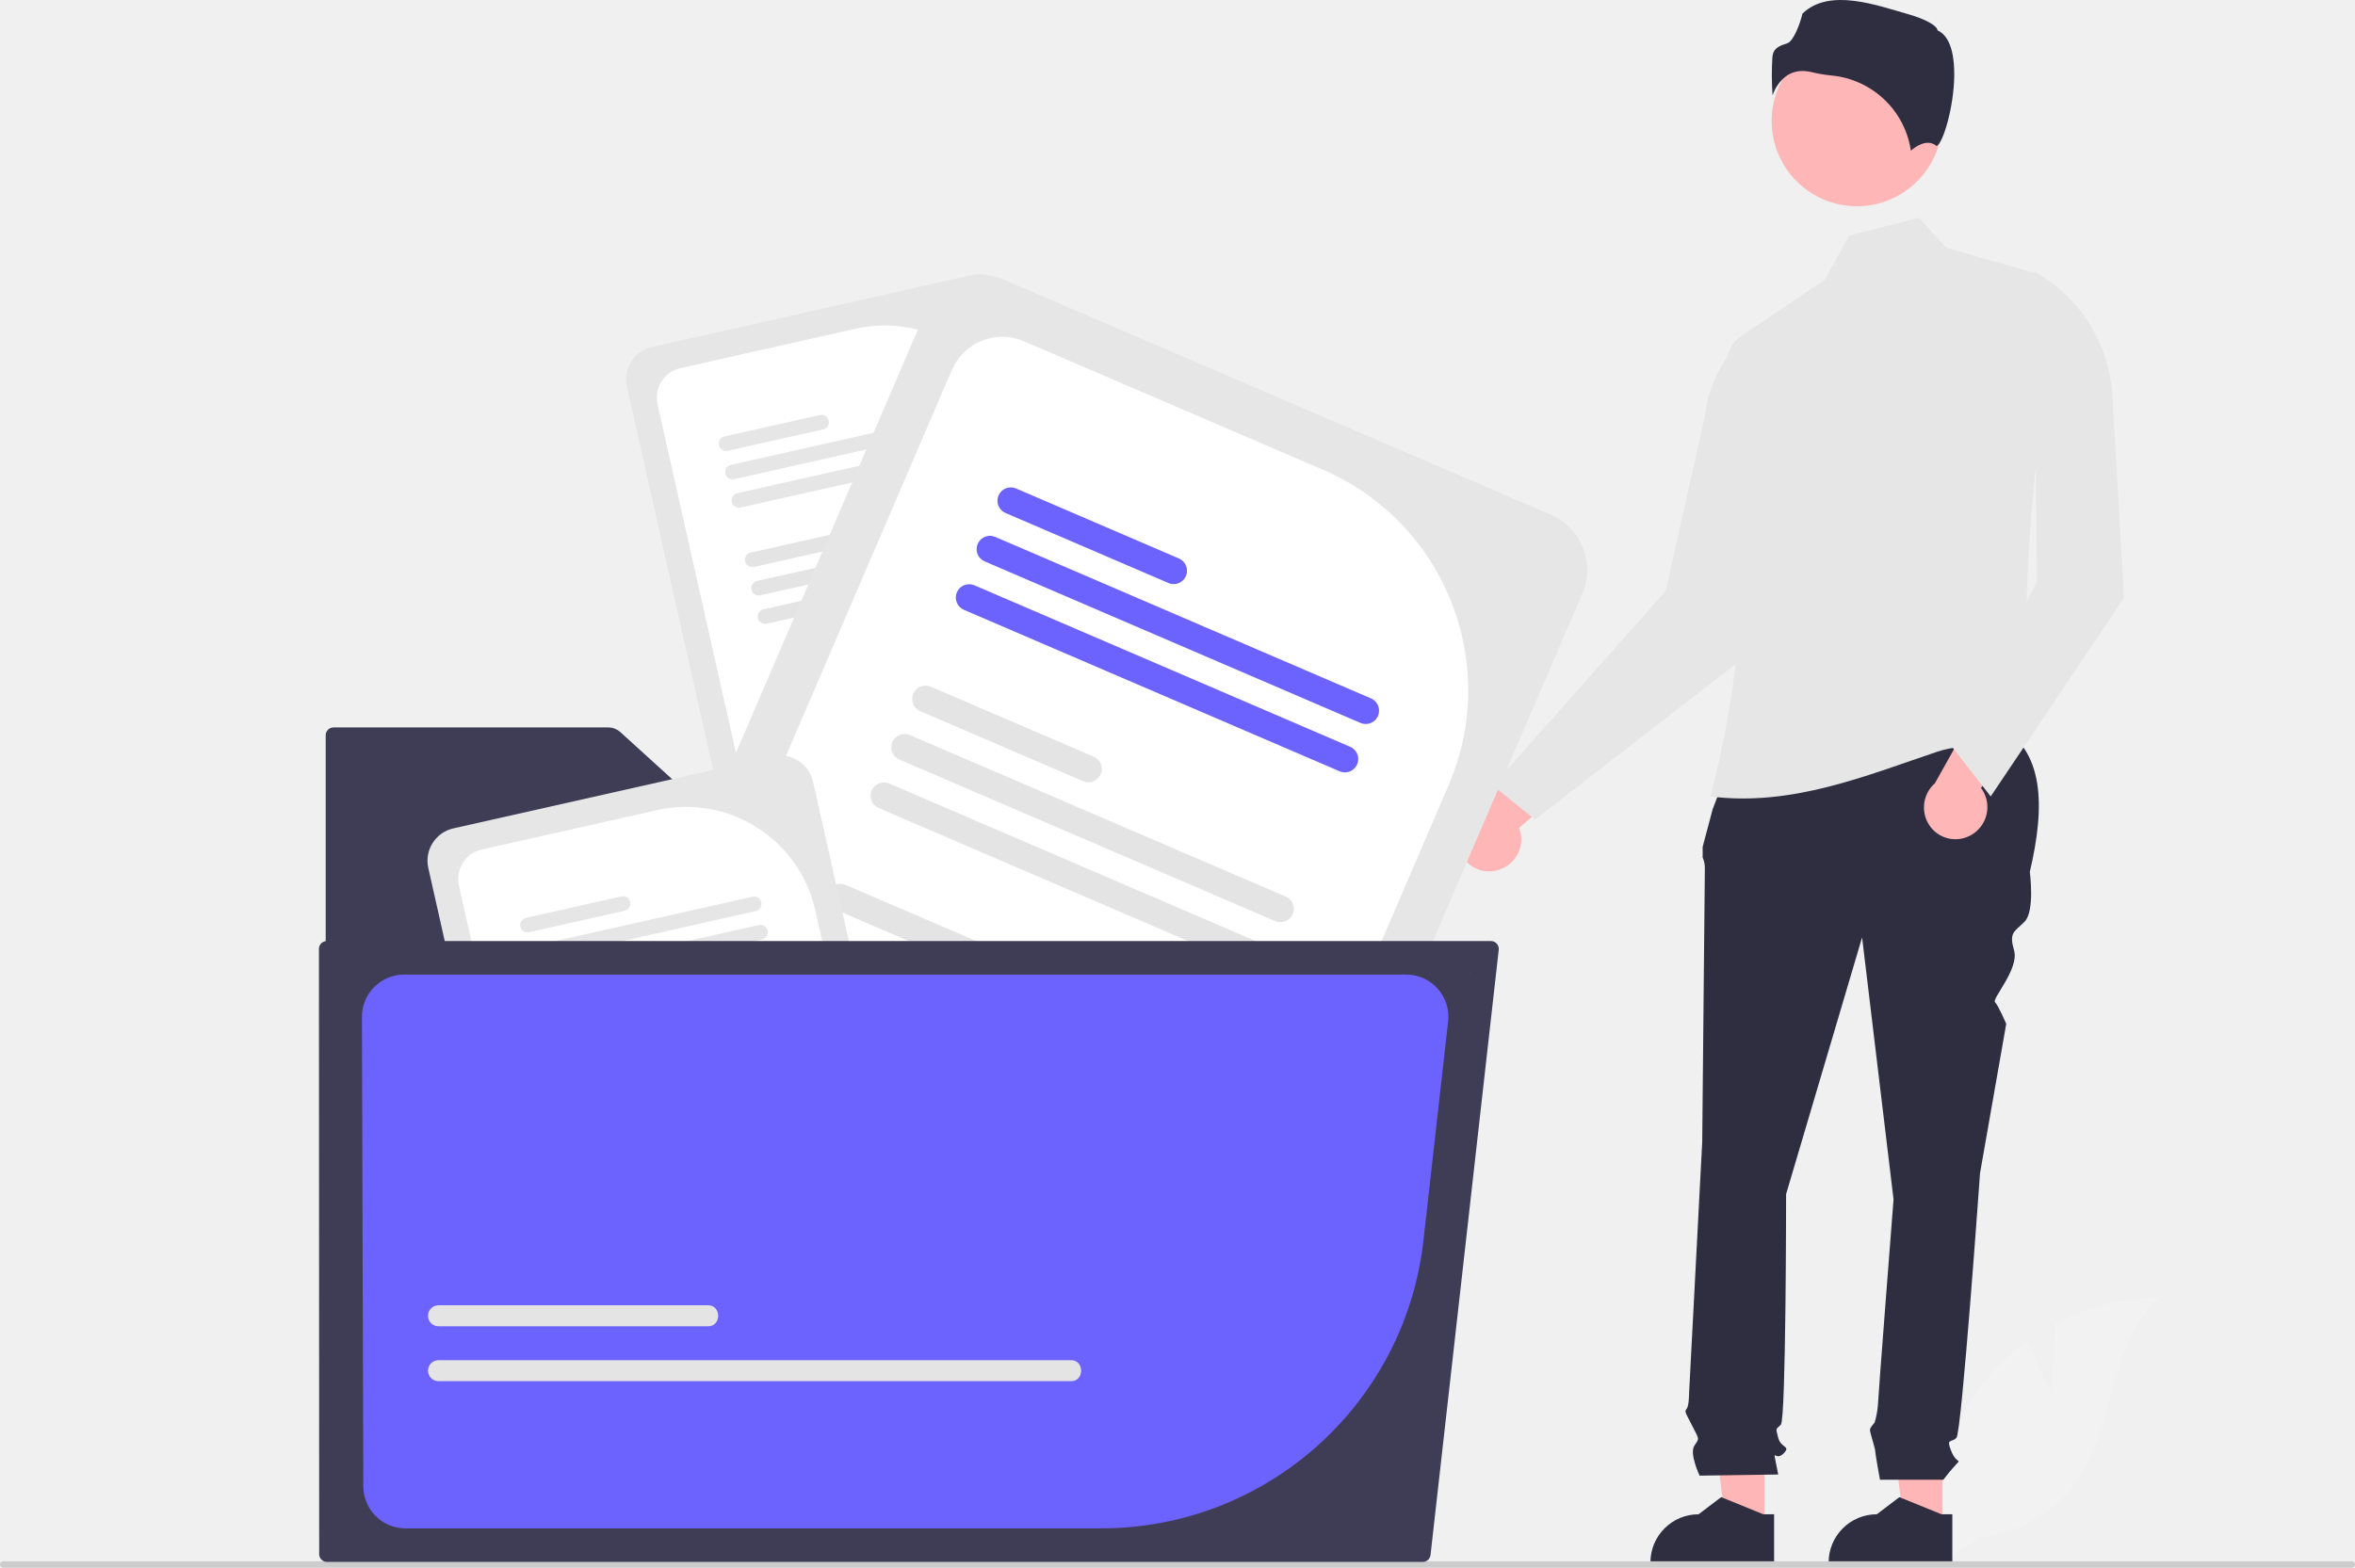
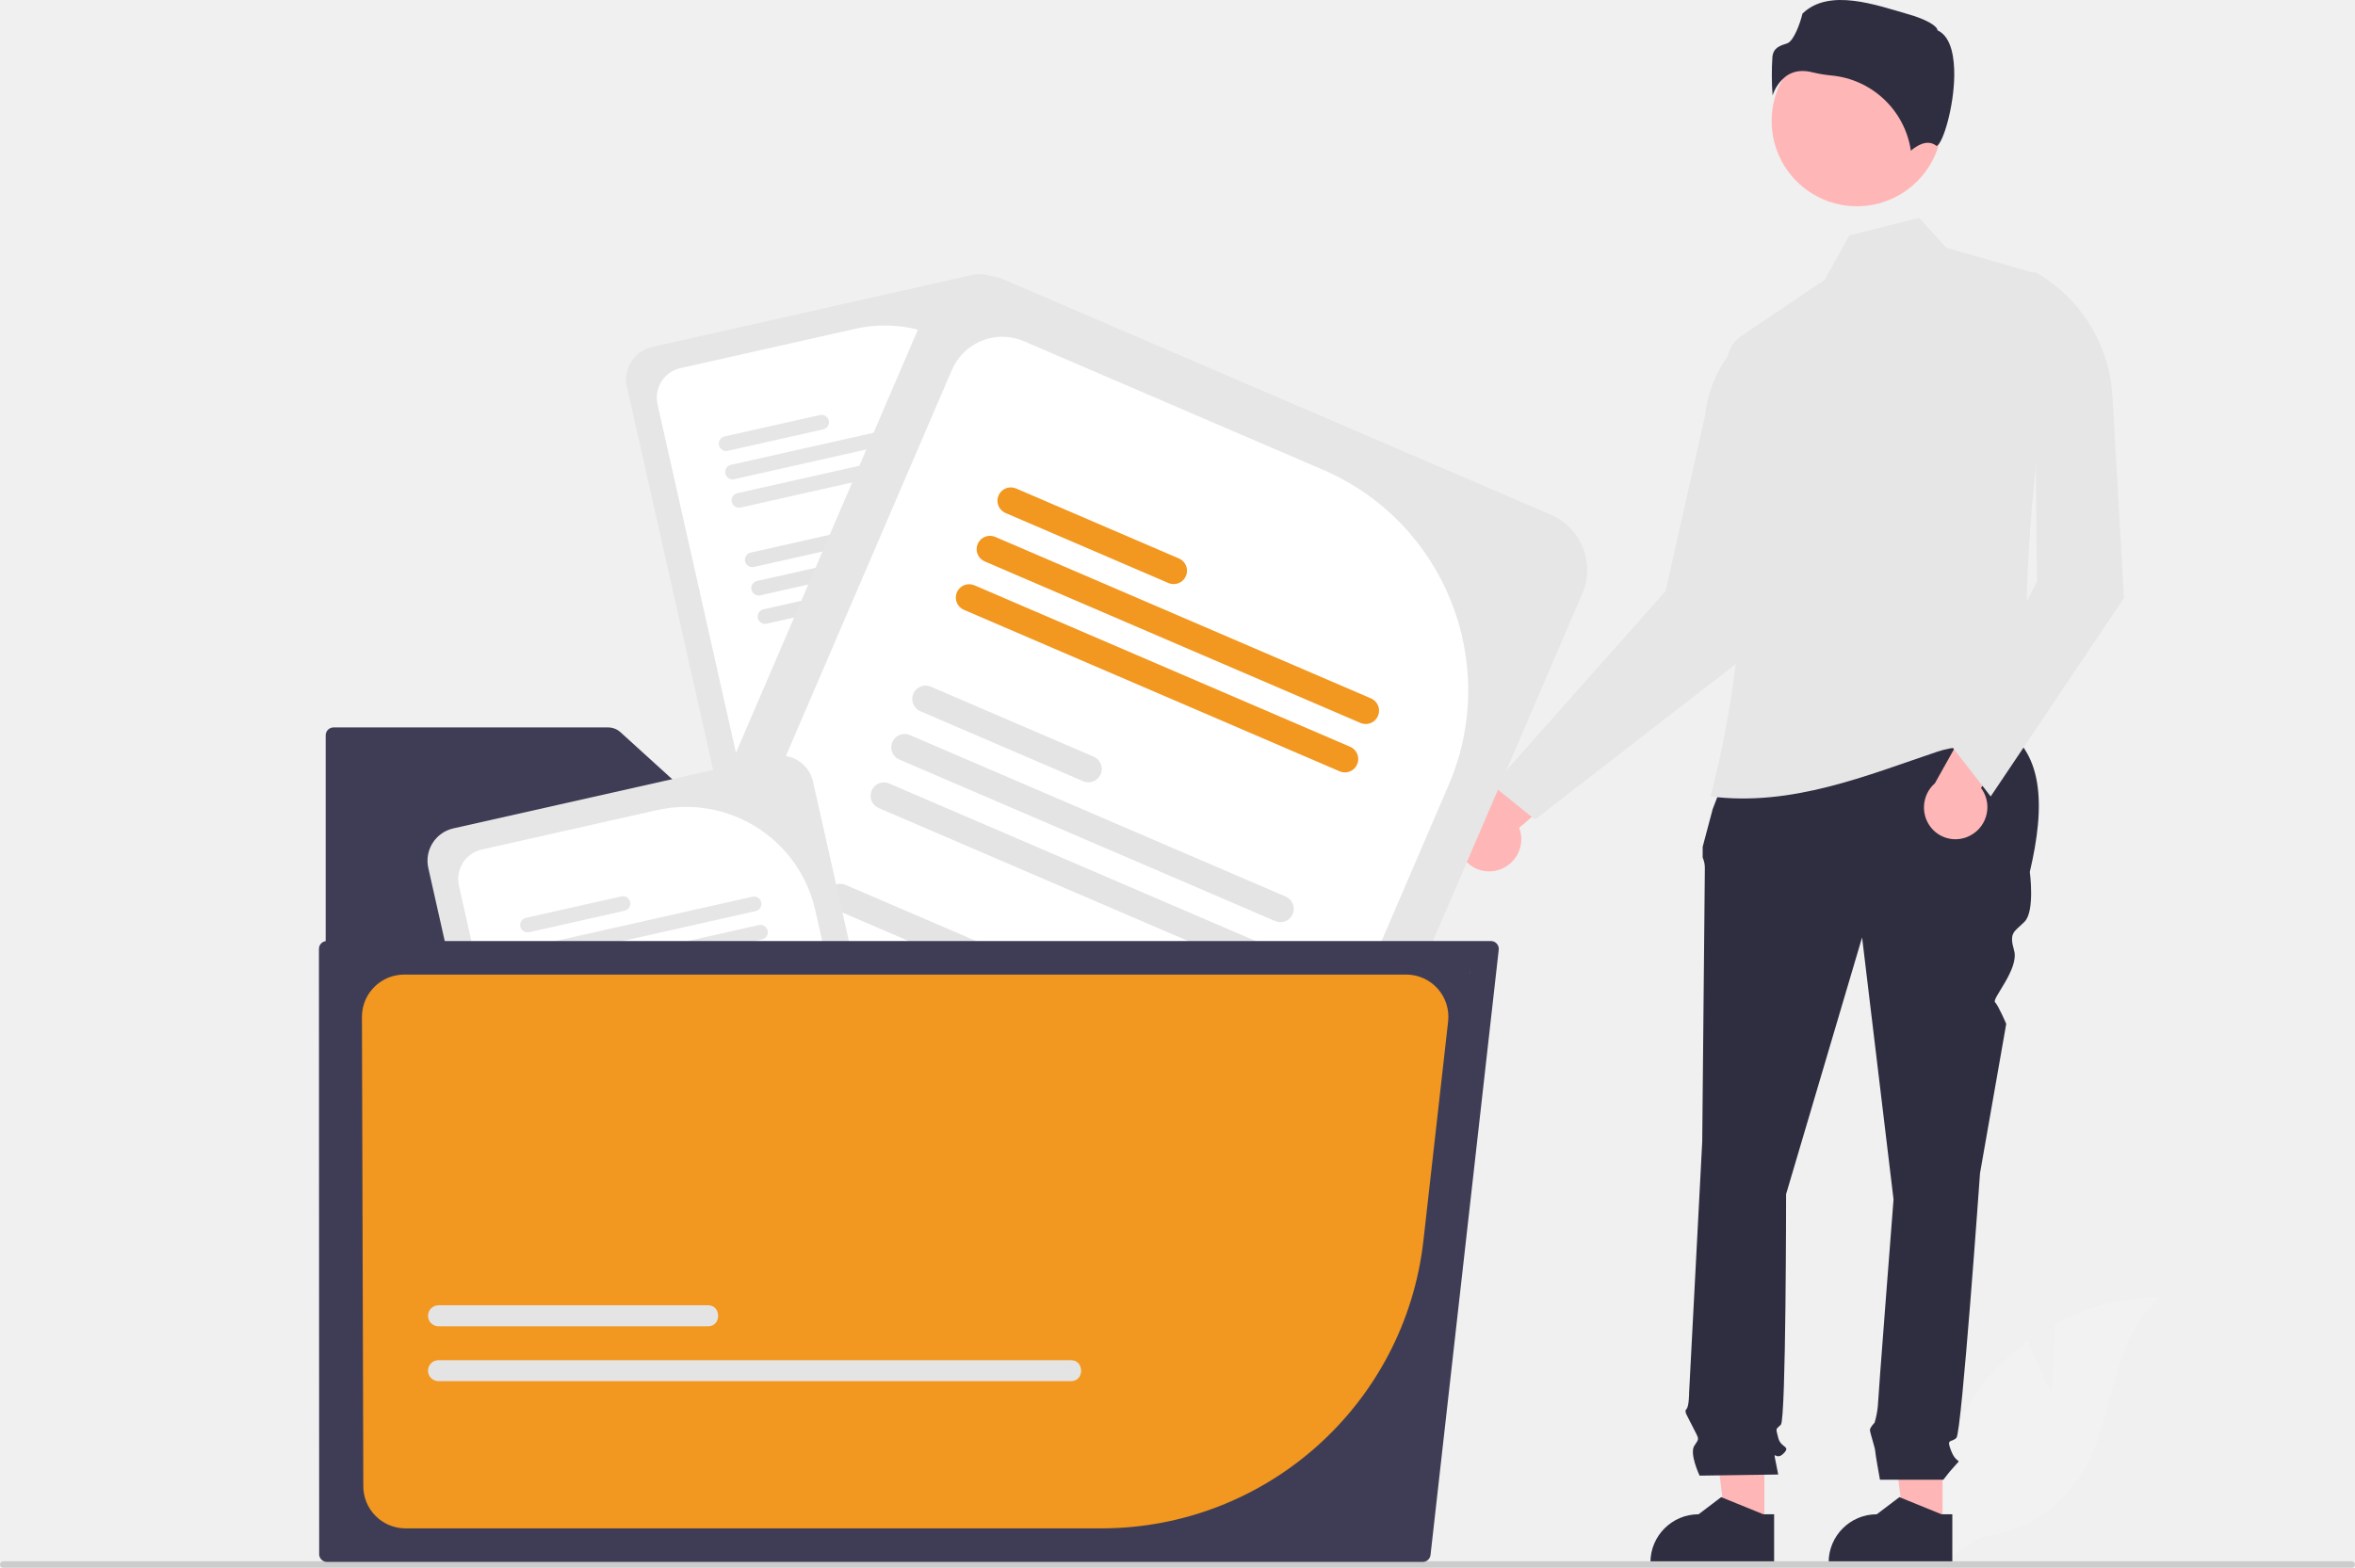
<svg xmlns="http://www.w3.org/2000/svg" data-name="Layer 1" width="865.67" height="576.443" viewBox="0 0 865.67 576.443">
  <path d="M716.982,481.915a11.798,11.798,0,0,0,9.173-13.773,11.592,11.592,0,0,0-.567-1.968l31.471-27.129-20.575-5.821-26.731,26.655a11.841,11.841,0,0,0-5.662,15.631,11.529,11.529,0,0,0,12.891,6.405Z" transform="translate(-167.165 -161.7783)" fill="#ffb6b6" />
  <path d="M921.345,674.306l1.144-25.719a83.066,83.066,0,0,1,38.745-9.808c-18.608,15.214-16.283,44.541-28.899,65a49.964,49.964,0,0,1-36.639,23.089L880.123,736.402a83.724,83.724,0,0,1,17.647-67.845A80.873,80.873,0,0,1,912.633,654.747C916.363,664.581,921.345,674.306,921.345,674.306Z" transform="translate(-167.165 -161.7783)" fill="#f2f2f2" />
  <polygon points="714.057 561.388 699.956 561.387 693.248 507 714.059 507.001 714.057 561.388" fill="#ffb6b6" />
  <path d="M884.817,736.834l-45.466-.002v-.575a17.697,17.697,0,0,1,17.697-17.696h.001l8.305-6.301,15.495,6.301,3.969 0Z" transform="translate(-167.165 -161.7783)" fill="#2f2e41" />
  <polygon points="648.548 561.388 634.448 561.387 627.74 507 648.551 507.001 648.548 561.388" fill="#ffb6b6" />
  <path d="M819.309,736.834l-45.466-.002v-.575a17.697,17.697,0,0,1,17.697-17.696h.001l8.305-6.301,15.495,6.301,3.969 0Z" transform="translate(-167.165 -161.7783)" fill="#2f2e41" />
  <path d="M809.61,425.826l91.715,2.293c17.419,9.461,17.683,29.938,11.976,54.25,0,0,1.927,14.45-1.927,18.304s-5.78,3.853-3.853,10.597-8.253,17.758-7.017,18.994,4.126,7.98,4.126,7.98l-9.634,54.911s-6.743,95.372-8.67,97.299-3.853,0-1.927,4.817,3.853,2.89,1.927,4.817a70.949,70.949,0,0,0-4.817,5.78H858.22s-1.756-9.634-1.756-10.597-1.927-6.743-1.927-7.707,1.703-2.666,1.703-2.666a31.694,31.694,0,0,0,1.187-6.004c0-1.927,5.78-76.105,5.78-76.105l-11.56-96.335L823.71,600.861s0,82.848-1.927,84.775-1.927.963-.963,4.817,4.817,2.89,1.927,5.78-3.853-1.927-2.89,2.89l.963,4.817-28.901.413s-3.853-8.12-1.927-11.01,1.811-2.101-.539-6.831-3.314-5.693-2.351-6.656.963-6.087.963-6.087l4.817-92.175s.963-97.299.963-100.189a9.609,9.609,0,0,0-.8-4.334v-3.923l3.69-13.9Z" transform="translate(-167.165 -161.7783)" fill="#2f2e41" />
  <path d="M715.921,450.623l15.5,12.5,84.5-65.5-5-114h0a46.039,46.039,0,0,0-17.023,31.103l-14.477,64.397Z" transform="translate(-167.165 -161.7783)" fill="#e6e6e6" />
  <path d="M795.921,454.623c29.911,3.823,57.469-7.759,83.5-16.5,11.752-3.946,23.59.173,34.5-6.5-4.718-46.467-.137-98.808,9.884-154.586a13.217,13.217,0,0,0-8.986-14.946l-32.291-9.264-9.942-10.968L846.909,248.377l-8.988,16.246-30.888,20.87a11.292,11.292,0,0,0-4.808,11.28A370.22,370.22,0,0,1,795.921,454.623Z" transform="translate(-167.165 -161.7783)" fill="#e6e6e6" />
  <path d="M891.382,469.005a11.798,11.798,0,0,0,5.067-15.753,11.592,11.592,0,0,0-1.083-1.739l22.874-34.687-21.383.014-18.444,32.937a11.841,11.841,0,0,0-1.182,16.583,11.529,11.529,0,0,0,14.15,2.645Z" transform="translate(-167.165 -161.7783)" fill="#ffb6b6" />
  <path d="M884.921,436.623l14,18,49-73-4.238-74.163a56.096,56.096,0,0,0-28.762-45.837h0l1,114Z" transform="translate(-167.165 -161.7783)" fill="#e6e6e6" />
  <circle cx="682.576" cy="44.502" r="31.335" fill="#ffb6b6" />
  <path d="M829.775,187.89a14.807,14.807,0,0,1,3.593.472,51.139,51.139,0,0,0,7.033,1.179,32.59,32.59,0,0,1,29.182,27.643c1.821-1.588,5.964-4.508,9.36-1.794h0c.052.043.082.065.201.009,2.255-1.07,6.259-14.239,6.38-25.834.064-6.154-.905-14.013-5.882-16.502l-.262-.131-.069-.285c-.332-1.384-4.048-3.748-10.505-5.587-11.735-3.342-29.227-9.854-39.077-.271-.745,3.23-3.171,10.144-5.621,10.927-2.713.867-5.056,1.616-5.425,4.944a101.999,101.999,0,0,0,.067,14.219,14.522,14.522,0,0,1,5.159-7.247A10.225,10.225,0,0,1,829.775,187.89Z" transform="translate(-167.165 -161.7783)" fill="#2f2e41" />
  <path d="M1032.835,737.032a1.186,1.186,0,0,1-1.19,1.19H168.355a1.19,1.19,0,0,1,0-2.38h863.29A1.187,1.187,0,0,1,1032.835,737.032Z" transform="translate(-167.165 -161.7783)" fill="#ccc" />
  <path d="M524.442,262.901,406.817,289.364a12.201,12.201,0,0,0-9.215,14.565l32.254,143.365,138.203-31.093a6.056,6.056,0,0,0,2.993-1.652L539.007,272.116A12.201,12.201,0,0,0,524.442,262.901Z" transform="translate(-167.165 -161.7783)" fill="#e6e6e6" />
  <path d="M481.715,282.642l-64.462,14.503a11.111,11.111,0,0,0-8.394,13.261l30.325,134.79,122.744-27.615-22.084-98.162A48.695,48.695,0,0,0,481.715,282.642Z" transform="translate(-167.165 -161.7783)" fill="#fff" />
  <path d="M538.323,410.314l-80.921,18.206a2.703,2.703,0,1,0,1.187,5.275l80.921-18.206a2.703,2.703,0,1,0-1.187-5.275Z" transform="translate(-167.165 -161.7783)" fill="#e4e4e4" />
  <path d="M535.976,399.883,455.055,418.088a2.706,2.706,0,0,0,1.188,5.28l80.921-18.206a2.706,2.706,0,1,0-1.188-5.28Z" transform="translate(-167.165 -161.7783)" fill="#e4e4e4" />
  <path d="M487.788,399.77l-35.078,7.892a2.703,2.703,0,1,0,1.187,5.275l35.078-7.892a2.703,2.703,0,1,0-1.187-5.275Z" transform="translate(-167.165 -161.7783)" fill="#e4e4e4" />
  <path d="M528.717,367.614l-80.921,18.206a2.706,2.706,0,0,0,1.188,5.28l80.921-18.206a2.706,2.706,0,1,0-1.188-5.28Z" transform="translate(-167.165 -161.7783)" fill="#e4e4e4" />
  <path d="M526.371,357.188l-80.921,18.206a2.703,2.703,0,1,0,1.187,5.275l80.921-18.206a2.703,2.703,0,1,0-1.187-5.275Z" transform="translate(-167.165 -161.7783)" fill="#e4e4e4" />
  <path d="M478.181,357.07l-35.078,7.892a2.706,2.706,0,0,0,1.188,5.28l35.078-7.892a2.706,2.706,0,1,0-1.188-5.28Z" transform="translate(-167.165 -161.7783)" fill="#e4e4e4" />
  <path d="M519.11,324.914l-80.921,18.206a2.706,2.706,0,0,0,1.188,5.28l80.921-18.206a2.706,2.706,0,1,0-1.188-5.28Z" transform="translate(-167.165 -161.7783)" fill="#e6e6e6" />
  <path d="M516.765,314.488l-80.921,18.206a2.706,2.706,0,0,0,1.188,5.28l80.921-18.206a2.706,2.706,0,1,0-1.188-5.28Z" transform="translate(-167.165 -161.7783)" fill="#e6e6e6" />
  <path d="M468.574,314.371,433.496,322.262a2.706,2.706,0,0,0,1.188,5.28l35.078-7.892a2.706,2.706,0,1,0-1.188-5.28Z" transform="translate(-167.165 -161.7783)" fill="#e6e6e6" />
  <path d="M289.779,429.241a2.895,2.895,0,0,0-2.892,2.892V731.181a2.896,2.896,0,0,0,2.892,2.893h374.946a2.895,2.895,0,0,0,2.892-2.893V480.137a2.895,2.895,0,0,0-2.892-2.893H449.53a8.765,8.765,0,0,1-5.907-2.282l-48.379-43.958a6.77,6.77,0,0,0-4.562-1.763Z" transform="translate(-167.165 -161.7783)" fill="#3f3d56" />
  <path d="M737.242,351.025,536.479,264.713a22.116,22.116,0,0,0-29.019,11.569l-105.198,244.695,235.885,101.411a10.977,10.977,0,0,0,6.15.761l104.515-243.106A22.116,22.116,0,0,0,737.242,351.025Z" transform="translate(-167.165 -161.7783)" fill="#e6e6e6" />
  <path d="M653.54,334.535,543.517,287.234a20.14,20.14,0,0,0-26.427,10.528L418.183,527.822l209.5,90.067L699.712,450.347A88.262,88.262,0,0,0,653.54,334.535Z" transform="translate(-167.165 -161.7783)" fill="#fff" />
  <path d="M600.776,582.114l-138.117-59.379a4.9,4.9,0,1,0-3.871,9.003l138.117,59.379a4.9,4.9,0,1,0,3.871-9.003Z" transform="translate(-167.165 -161.7783)" fill="#e4e4e4" />
  <path d="M608.43,564.309l-138.117-59.379a4.905,4.905,0,0,0-3.875,9.012l138.117,59.379a4.905,4.905,0,1,0,3.875-9.012Z" transform="translate(-167.165 -161.7783)" fill="#e4e4e4" />
  <path d="M537.835,512.875,477.964,487.135a4.9,4.9,0,1,0-3.871,9.003l59.871,25.74a4.9,4.9,0,1,0,3.871-9.003Z" transform="translate(-167.165 -161.7783)" fill="#e4e4e4" />
  <path d="M632.108,509.233l-138.117-59.379a4.905,4.905,0,0,0-3.875,9.012l138.117,59.379a4.905,4.905,0,1,0,3.875-9.012Z" transform="translate(-167.165 -161.7783)" fill="#e4e4e4" />
  <path d="M639.759,491.438l-138.117-59.379a4.9,4.9,0,1,0-3.871,9.003l138.117,59.379a4.9,4.9,0,1,0,3.871-9.003Z" transform="translate(-167.165 -161.7783)" fill="#e4e4e4" />
  <path d="M569.167,439.995,509.296,414.255a4.905,4.905,0,0,0-3.875,9.012l59.871,25.74a4.905,4.905,0,1,0,3.875-9.012Z" transform="translate(-167.165 -161.7783)" fill="#e4e4e4" />
-   <path d="M663.441,436.353l-138.117-59.379a4.905,4.905,0,0,0-3.875,9.012l138.117,59.379a4.905,4.905,0,1,0,3.875-9.012Z" transform="translate(-167.165 -161.7783)" fill="#6c63ff" />
-   <path d="M671.091,418.558,532.974,359.179a4.905,4.905,0,0,0-3.875,9.012l138.117,59.379A4.905,4.905,0,1,0,671.091,418.558Z" transform="translate(-167.165 -161.7783)" fill="#6c63ff" />
-   <path d="M600.5,367.115,540.628,341.375a4.905,4.905,0,0,0-3.875,9.012L596.625,376.127a4.905,4.905,0,1,0,3.875-9.012Z" transform="translate(-167.165 -161.7783)" fill="#6c63ff" />
+   <path d="M663.441,436.353l-138.117-59.379a4.905,4.905,0,0,0-3.875,9.012l138.117,59.379a4.905,4.905,0,1,0,3.875-9.012Z" transform="translate(-167.165 -161.7783)" fill="#f2971f" />
+   <path d="M671.091,418.558,532.974,359.179a4.905,4.905,0,0,0-3.875,9.012l138.117,59.379A4.905,4.905,0,1,0,671.091,418.558Z" transform="translate(-167.165 -161.7783)" fill="#f2971f" />
+   <path d="M600.5,367.115,540.628,341.375a4.905,4.905,0,0,0-3.875,9.012L596.625,376.127a4.905,4.905,0,1,0,3.875-9.012Z" transform="translate(-167.165 -161.7783)" fill="#f2971f" />
  <path d="M451.442,439.901,333.817,466.364a12.201,12.201,0,0,0-9.215,14.565l32.254,143.365,138.203-31.093a6.056,6.056,0,0,0,2.993-1.652L466.007,449.116A12.201,12.201,0,0,0,451.442,439.901Z" transform="translate(-167.165 -161.7783)" fill="#e6e6e6" />
  <path d="M408.715,459.642l-64.462,14.503a11.111,11.111,0,0,0-8.394,13.261l30.325,134.79,122.744-27.615-22.084-98.162A48.695,48.695,0,0,0,408.715,459.642Z" transform="translate(-167.165 -161.7783)" fill="#fff" />
  <path d="M465.323,587.314l-80.921,18.206a2.703,2.703,0,1,0,1.187,5.275l80.921-18.206a2.703,2.703,0,1,0-1.187-5.275Z" transform="translate(-167.165 -161.7783)" fill="#e4e4e4" />
  <path d="M462.976,576.883,382.055,595.088a2.706,2.706,0,0,0,1.188,5.28l80.921-18.206a2.706,2.706,0,1,0-1.188-5.28Z" transform="translate(-167.165 -161.7783)" fill="#e4e4e4" />
  <path d="M414.788,576.77l-35.078,7.892a2.703,2.703,0,1,0,1.187,5.275l35.078-7.892a2.703,2.703,0,1,0-1.187-5.275Z" transform="translate(-167.165 -161.7783)" fill="#e4e4e4" />
  <path d="M455.717,544.614l-80.921,18.206a2.706,2.706,0,0,0,1.188,5.28l80.921-18.206a2.706,2.706,0,1,0-1.188-5.28Z" transform="translate(-167.165 -161.7783)" fill="#e4e4e4" />
  <path d="M453.371,534.188l-80.921,18.206a2.703,2.703,0,1,0,1.187,5.275l80.921-18.206a2.703,2.703,0,1,0-1.187-5.275Z" transform="translate(-167.165 -161.7783)" fill="#e4e4e4" />
  <path d="M405.181,534.07l-35.078,7.892a2.706,2.706,0,0,0,1.188,5.28l35.078-7.892a2.706,2.706,0,1,0-1.188-5.28Z" transform="translate(-167.165 -161.7783)" fill="#e4e4e4" />
  <path d="M446.11,501.914l-80.921,18.206a2.706,2.706,0,0,0,1.188,5.28l80.921-18.206a2.706,2.706,0,1,0-1.188-5.28Z" transform="translate(-167.165 -161.7783)" fill="#e6e6e6" />
  <path d="M443.765,491.488l-80.921,18.206a2.706,2.706,0,0,0,1.188,5.28l80.921-18.206a2.706,2.706,0,1,0-1.188-5.28Z" transform="translate(-167.165 -161.7783)" fill="#e6e6e6" />
  <path d="M395.574,491.371,360.496,499.262a2.706,2.706,0,0,0,1.188,5.28l35.078-7.892a2.706,2.706,0,1,0-1.188-5.28Z" transform="translate(-167.165 -161.7783)" fill="#e6e6e6" />
  <path d="M287.294,507.787a2.892,2.892,0,0,0-2.892,2.891c0,.108.089,222.827.089,222.827a2.89,2.89,0,0,0,2.874,2.568H690.138a2.89,2.89,0,0,0,2.874-2.568L718.082,511.003a2.893,2.893,0,0,0-.717-2.251,2.859,2.859,0,0,0-2.156-.965Z" transform="translate(-167.165 -161.7783)" fill="#3f3d56" />
-   <path d="M315.717,520.117a15.555,15.555,0,0,0-15.509,15.374l.503,172.607A15.509,15.509,0,0,0,316.22,723.743H571.897A119.174,119.174,0,0,0,690.41,617.833l9.067-80.47a15.508,15.508,0,0,0-15.412-17.246Zm391.811,0-.046-1h.046Z" transform="translate(-167.165 -161.7783)" fill="#6c63ff" />
+   <path d="M315.717,520.117a15.555,15.555,0,0,0-15.509,15.374l.503,172.607A15.509,15.509,0,0,0,316.22,723.743H571.897A119.174,119.174,0,0,0,690.41,617.833l9.067-80.47a15.508,15.508,0,0,0-15.412-17.246Zm391.811,0-.046-1h.046Z" transform="translate(-167.165 -161.7783)" fill="#f2971f" />
  <path d="M427.4,649.434H328.353a3.859,3.859,0,1,1,0-7.718h99.046C432.376,641.647,432.426,649.504,427.4,649.434Z" transform="translate(-167.165 -161.7783)" fill="#e4e4e4" />
  <path d="M560.826,669.62H328.353a3.859,3.859,0,1,1,0-7.718H560.826C565.802,661.833,565.852,669.691,560.826,669.62Z" transform="translate(-167.165 -161.7783)" fill="#e4e4e4" />
</svg>
